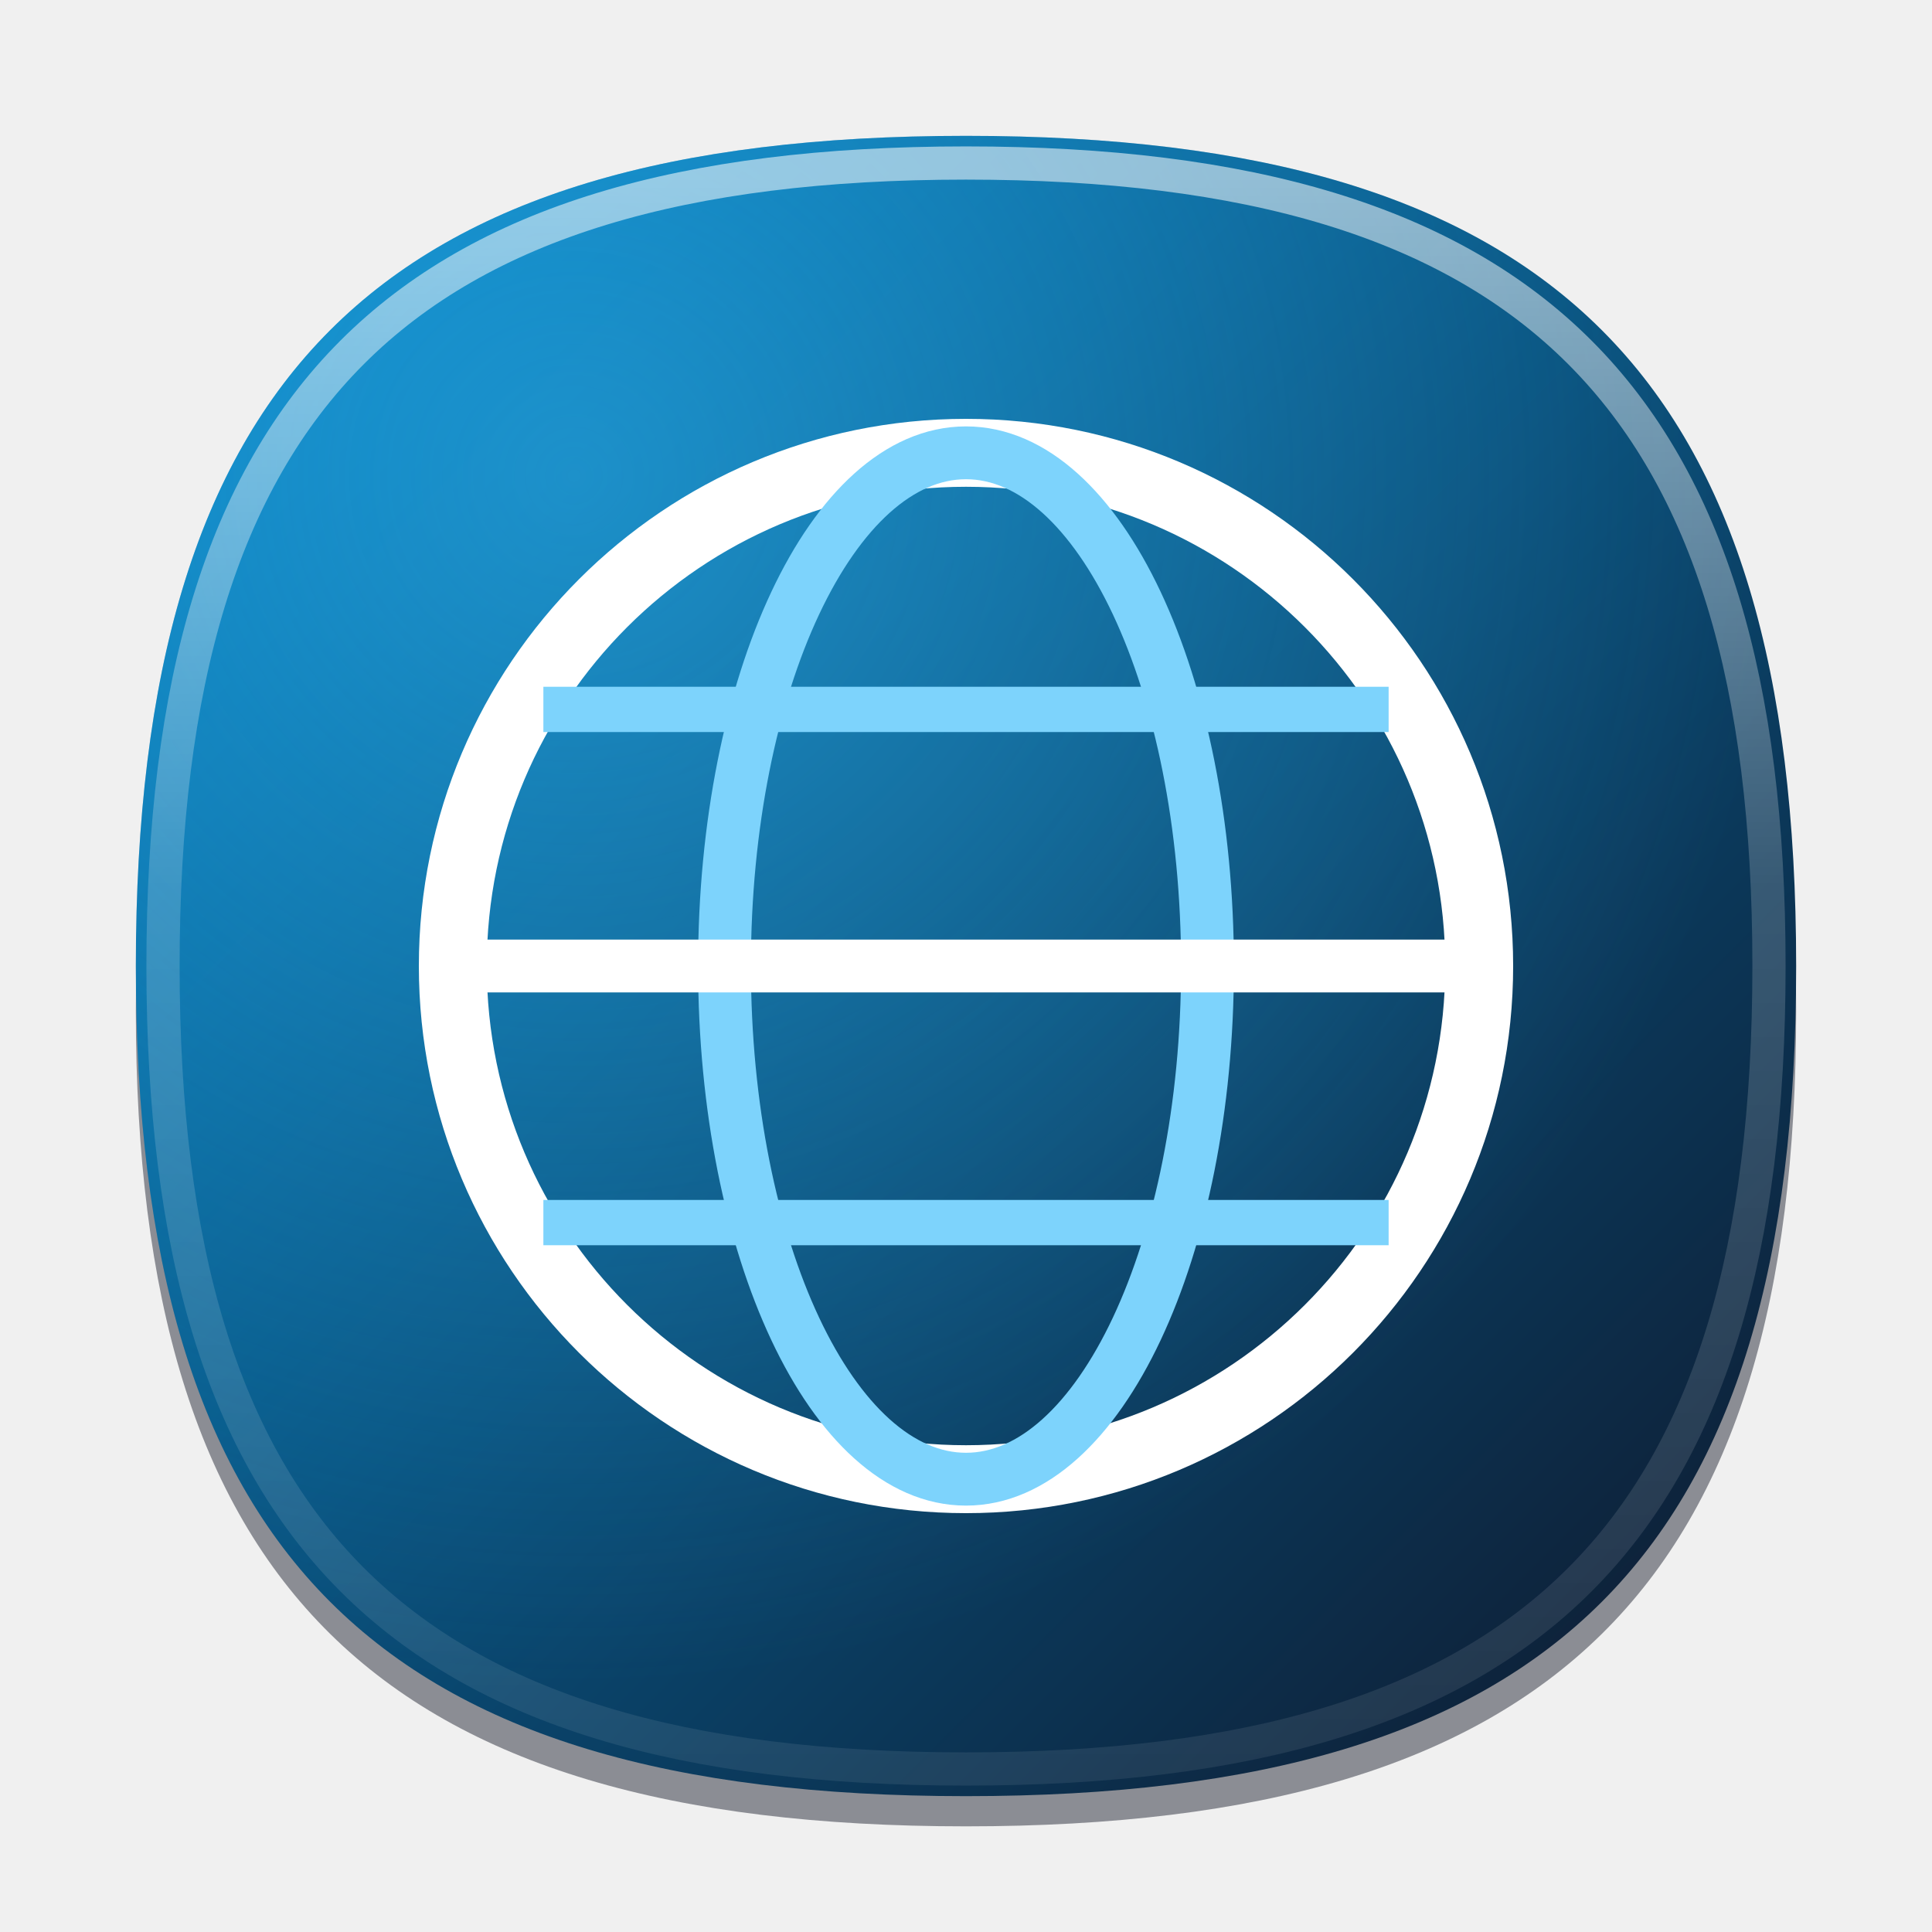
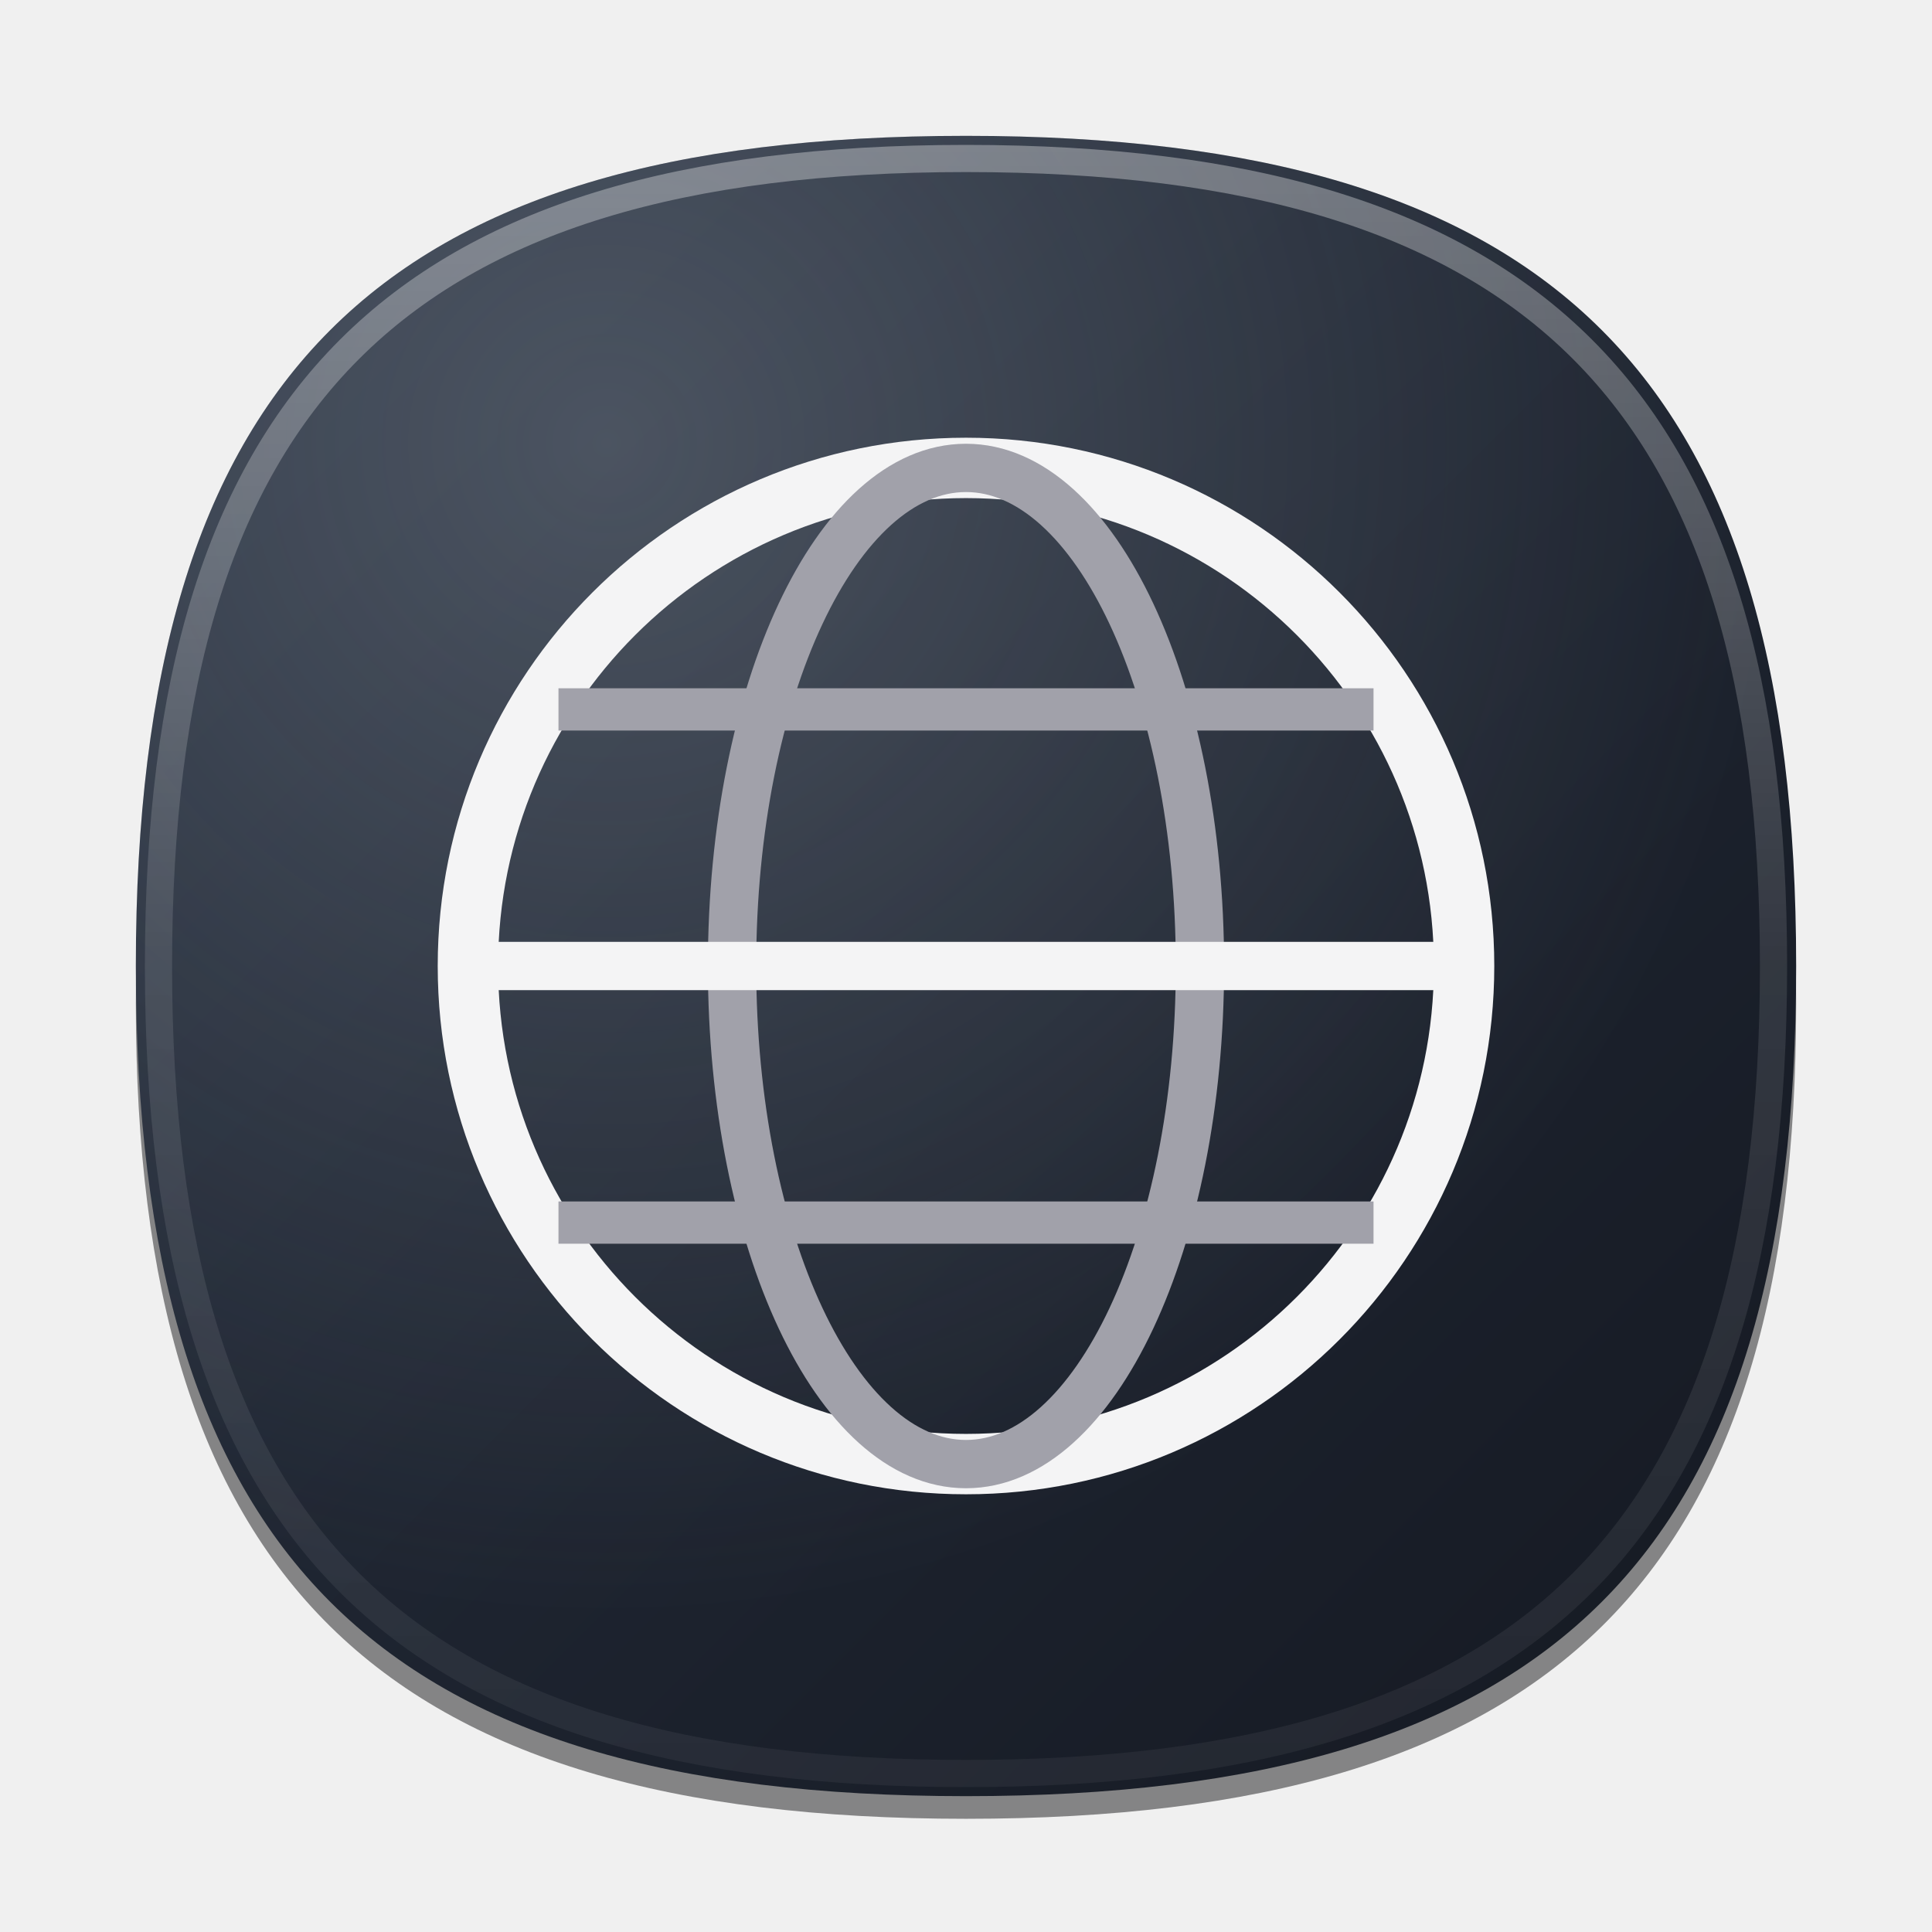
<svg xmlns="http://www.w3.org/2000/svg" viewBox="0 0 128 128" width="128" height="128">
  <defs>
    <linearGradient id="bgGrad" x1="0%" y1="0%" x2="100%" y2="100%">
-       <stop offset="0%" stop-color="#0284c7" />
-       <stop offset="100%" stop-color="#0f172a" />
+       <stop offset="0%" stop-color="#27303f" />
+       <stop offset="100%" stop-color="#151922" />
    </linearGradient>
-     <radialGradient id="luminousGlow" cx="26%" cy="20%" r="74%">
-       <stop offset="0%" stop-color="#38bdf8" stop-opacity="0.46" />
-       <stop offset="100%" stop-color="#38bdf8" stop-opacity="0.0" />
+     <radialGradient id="luminousGlow" cx="28%" cy="18%" r="72%">
+       <stop offset="0%" stop-color="#cbd5e1" stop-opacity="0.24" />
+       <stop offset="100%" stop-color="#cbd5e1" stop-opacity="0.0" />
    </radialGradient>
    <linearGradient id="contourBorder" x1="0%" y1="0%" x2="0%" y2="100%">
-       <stop offset="0%" stop-color="#ffffff" stop-opacity="0.55" />
-       <stop offset="45%" stop-color="#ffffff" stop-opacity="0.18" />
-       <stop offset="100%" stop-color="#ffffff" stop-opacity="0.08" />
+       <stop offset="0%" stop-color="#ffffff" stop-opacity="0.34" />
+       <stop offset="50%" stop-color="#ffffff" stop-opacity="0.11" />
+       <stop offset="100%" stop-color="#ffffff" stop-opacity="0.05" />
    </linearGradient>
  </defs>
-   <path d="M 64,13 C 103,13 119,29 119,67 C 119,105 103,121 64,121 C 25,121 9,105 9,67 C 9,29 25,13 64,13 Z" fill="#020617" fill-opacity="0.42" />
+   <path d="M 64,12.5 C 103,12.5 119,28.5 119,66.5 C 119,104.5 103,120.5 64,120.5 C 25,120.5 9,104.5 9,66.5 C 9,28.5 25,12.5 64,12.5 Z" fill="#050507" fill-opacity="0.46" />
  <path d="M 64,9 C 103,9 119,25 119,64 C 119,103 103,119 64,119 C 25,119 9,103 9,64 C 9,25 25,9 64,9 Z" fill="url(#bgGrad)" />
  <path d="M 64,9 C 103,9 119,25 119,64 C 119,103 103,119 64,119 C 25,119 9,103 9,64 C 9,25 25,9 64,9 Z" fill="url(#luminousGlow)" />
-   <path d="M 64,10.8 C 101.5,10.8 117.2,26.5 117.2,64 C 117.2,101.5 101.5,117.2 64,117.2 C 26.5,117.2 10.8,101.5 10.8,64 C 10.8,26.5 26.5,10.8 64,10.8 Z" fill="none" stroke="url(#contourBorder)" stroke-width="2.2" />
+   <path d="M 64,10.5 C 101.6,10.5 117.5,26.4 117.5,64 C 117.5,101.6 101.6,117.5 64,117.5 C 26.4,117.5 10.5,101.6 10.5,64 C 10.5,26.4 26.4,10.5 64,10.5 Z" fill="none" stroke="url(#contourBorder)" stroke-width="1.8" />
  <g>
-     <circle cx="64" cy="64" r="34" fill="none" stroke="#ffffff" stroke-width="4.5" />
-     <ellipse cx="64" cy="64" rx="16" ry="34" fill="none" stroke="#7dd3fc" stroke-width="3.5" />
-     <line x1="30" y1="64" x2="98" y2="64" stroke="#ffffff" stroke-width="3.5" />
-     <line x1="36" y1="47" x2="92" y2="47" stroke="#7dd3fc" stroke-width="3" />
-     <line x1="36" y1="81" x2="92" y2="81" stroke="#7dd3fc" stroke-width="3" />
+     <circle cx="64" cy="64" r="33" fill="none" stroke="#f4f4f5" stroke-width="4" />
+     <ellipse cx="64" cy="64" rx="15.5" ry="33" fill="none" stroke="#a1a1aa" stroke-width="3.2" />
+     <line x1="31" y1="64" x2="97" y2="64" stroke="#f4f4f5" stroke-width="3.2" />
+     <line x1="37" y1="47" x2="91" y2="47" stroke="#a1a1aa" stroke-width="2.8" />
+     <line x1="37" y1="81" x2="91" y2="81" stroke="#a1a1aa" stroke-width="2.8" />
  </g>
</svg>
